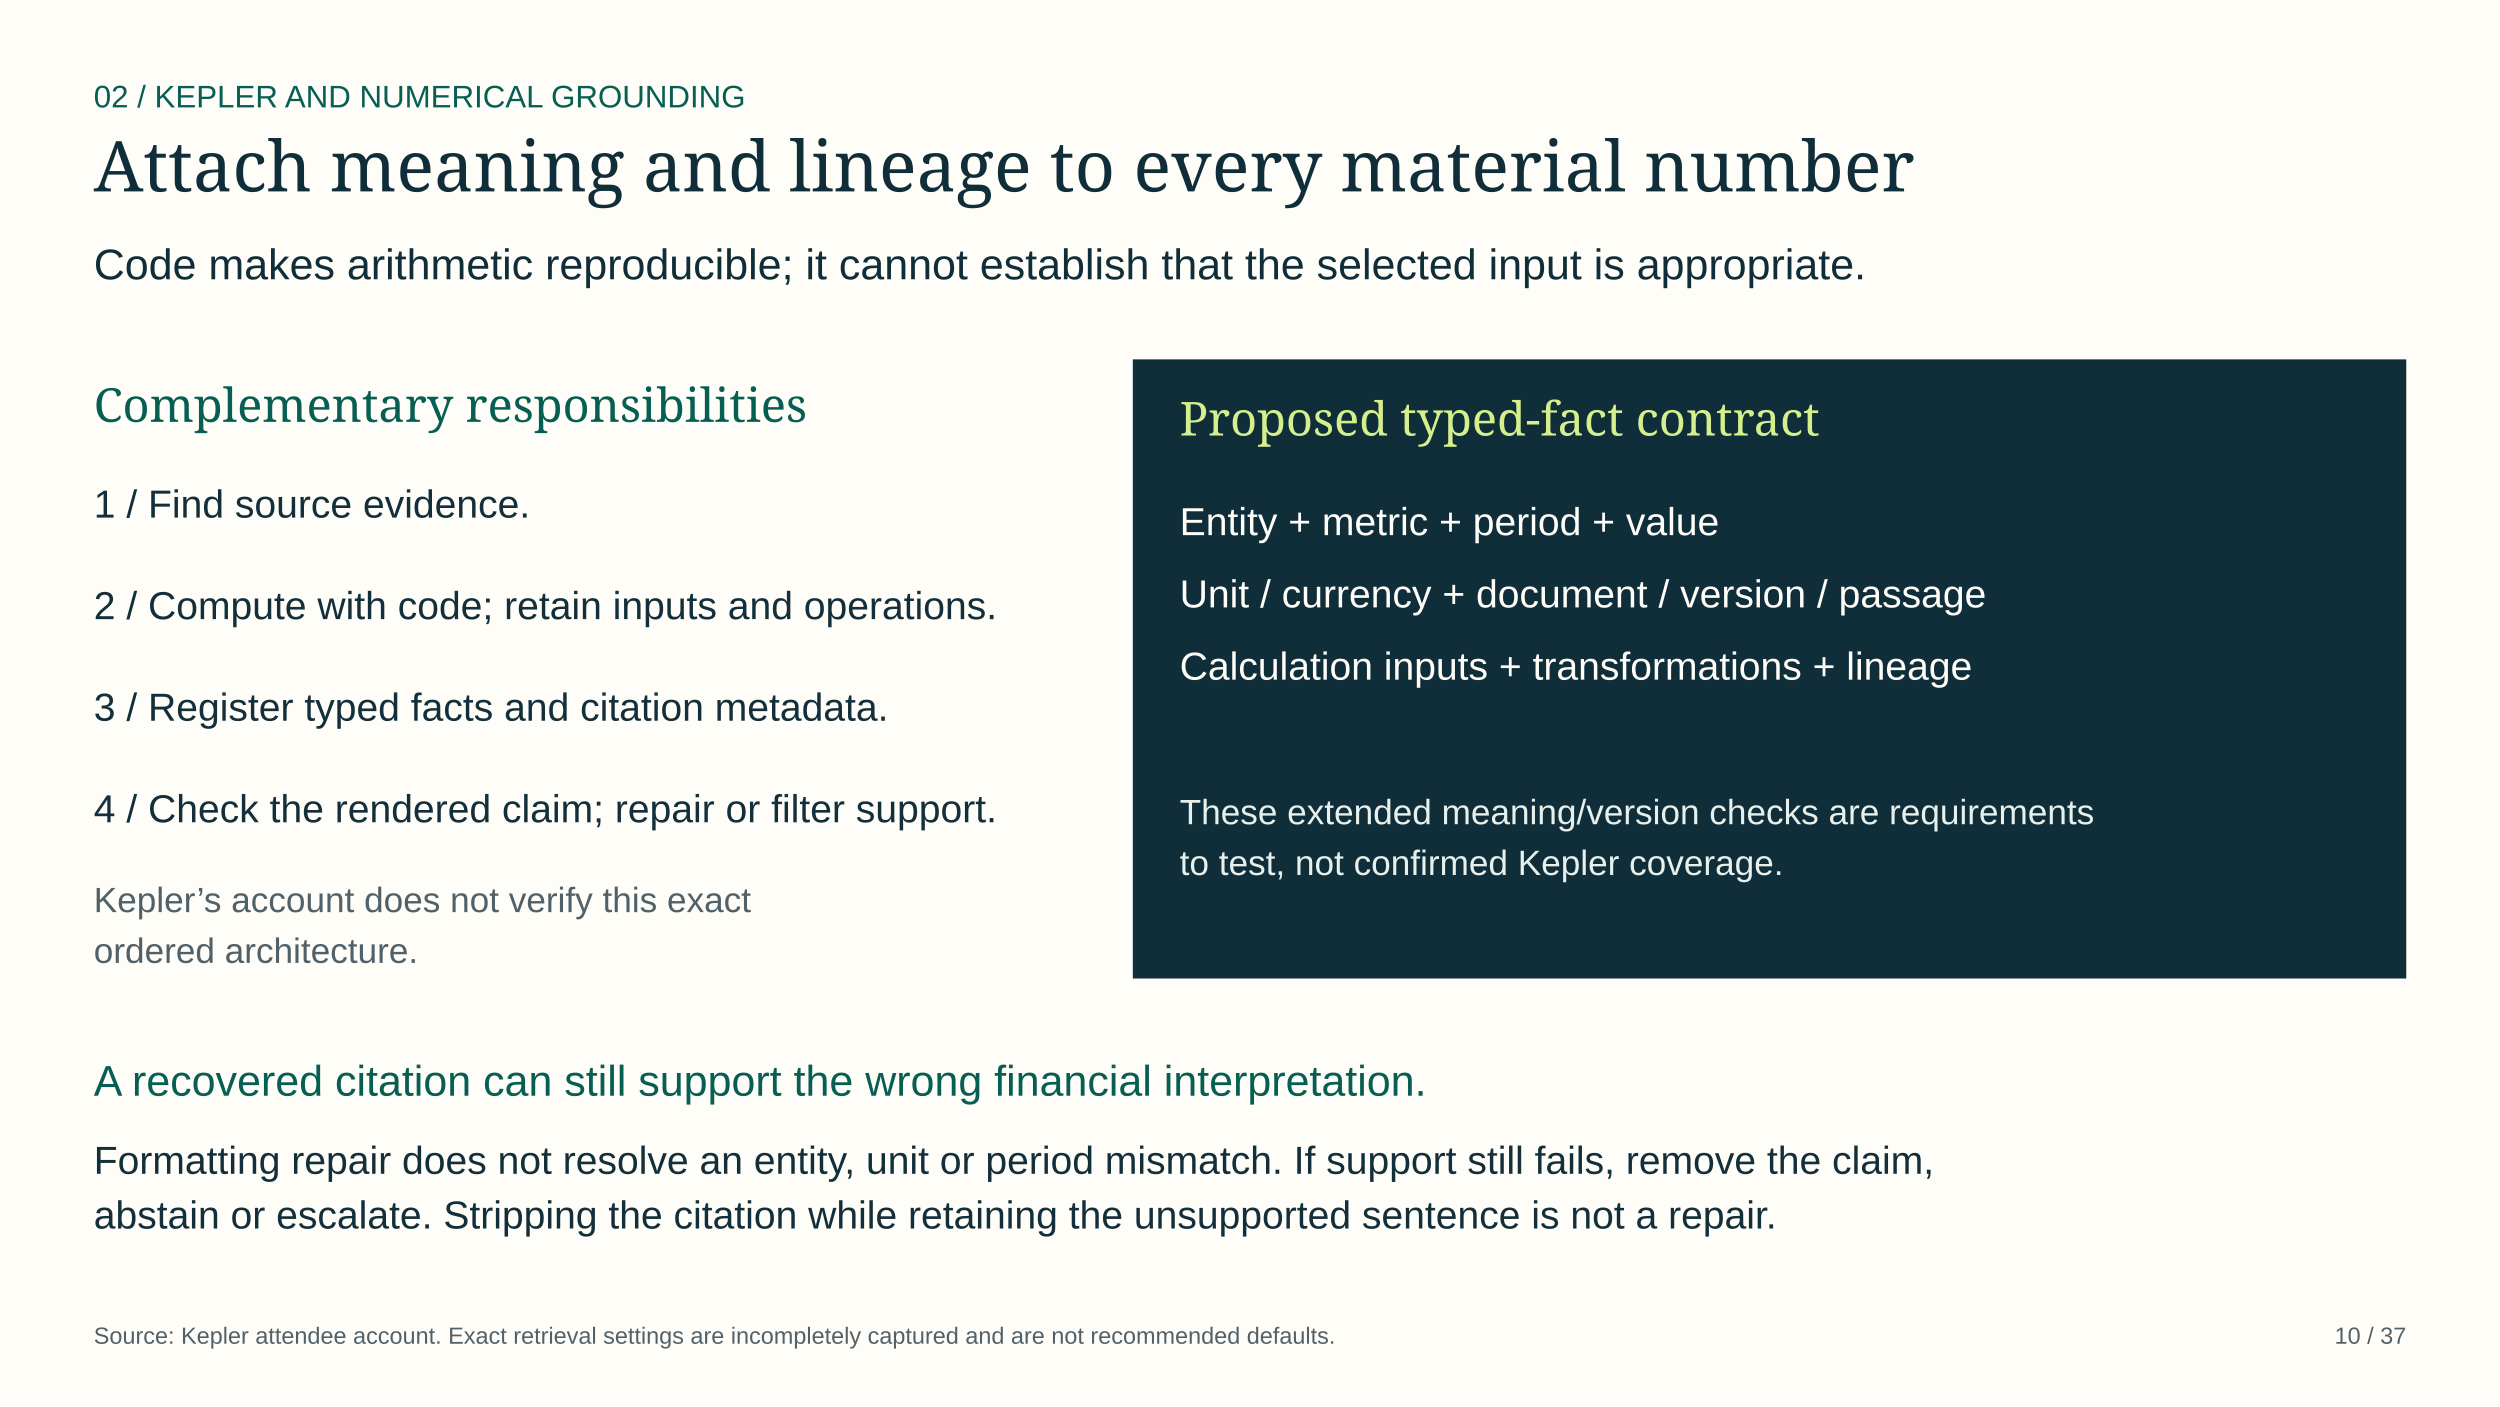
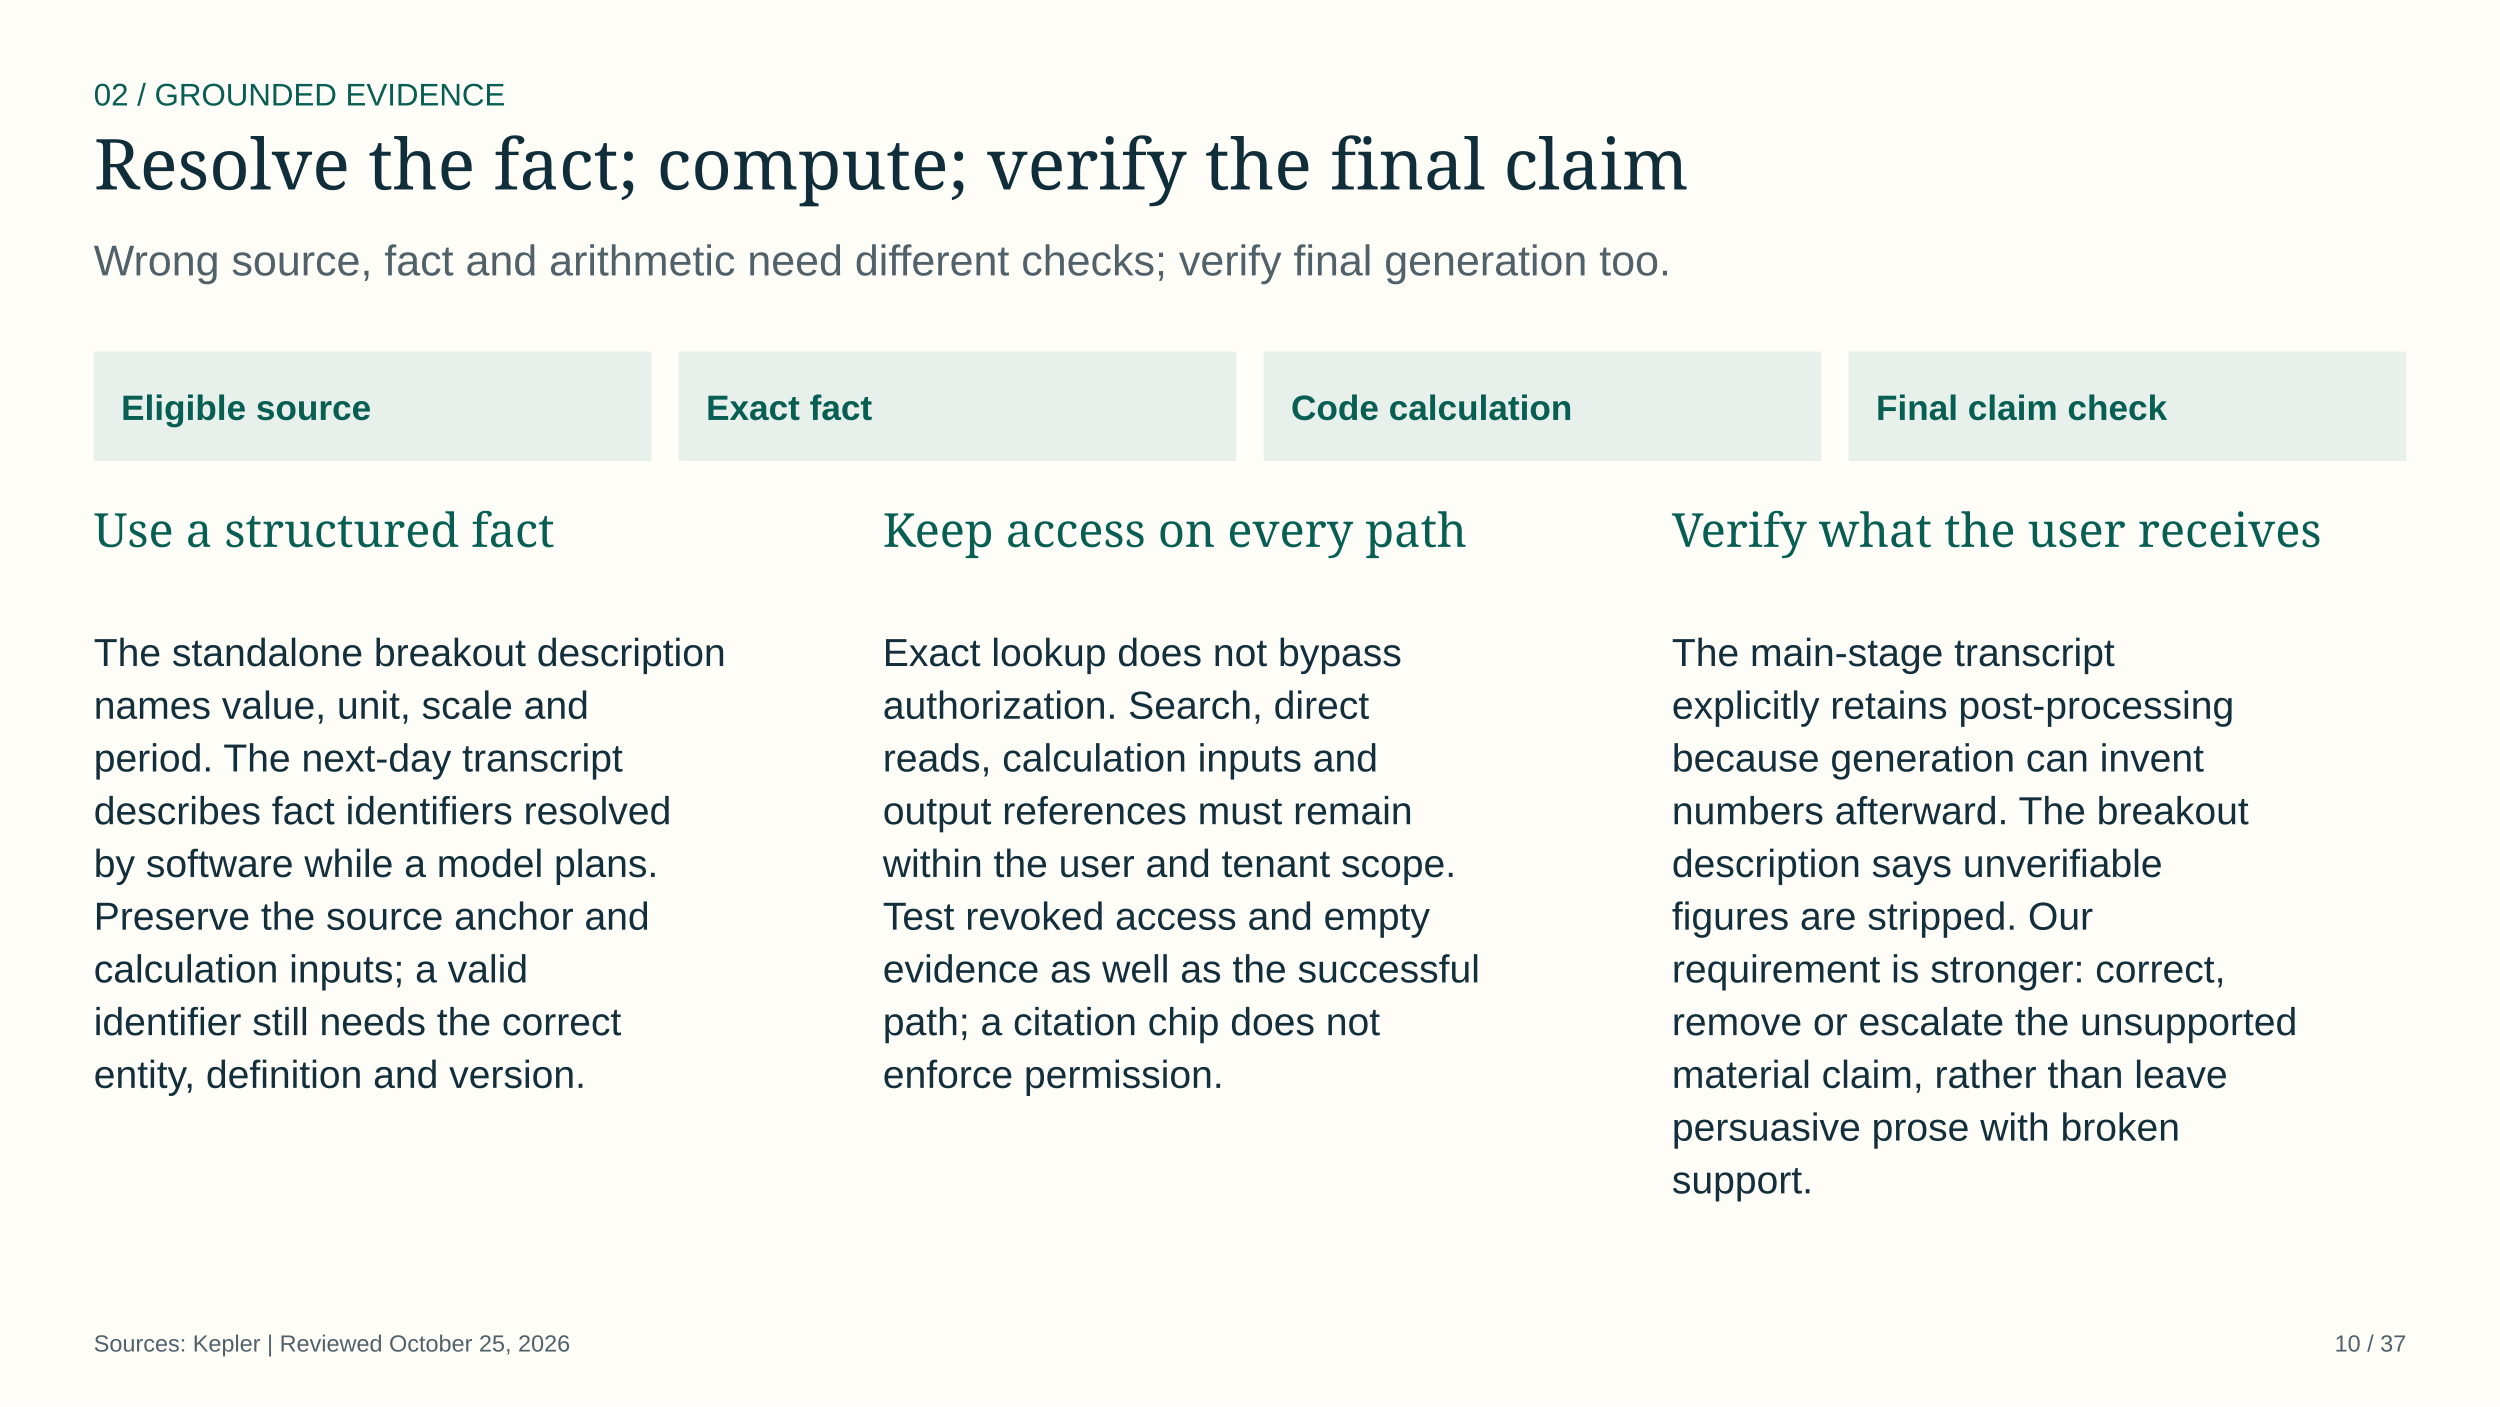
<svg xmlns="http://www.w3.org/2000/svg" viewBox="0 0 1280 720" font-family="Arial" font-size="20" data-pptx-page-role="content">
-   <rect id="background" data-pptx-role="background" width="1280" height="720" fill="#FFFDF7" />
-   <g id="title" data-pptx-bounds="48 40 1184 120" fill="#102E3A">
-     <text x="48" y="55" font-size="16" fill="#075E52">02 / KEPLER AND NUMERICAL GROUNDING</text>
-     <text x="48" y="98" font-family="Cambria" font-size="36">Attach meaning and lineage to every material number</text>
-     <text x="48" y="143" font-size="22">Code makes arithmetic reproducible; it cannot establish that the selected input is appropriate.</text>
+   <rect id="background" data-pptx-role="background" x="0" y="0" width="1280" height="720" fill="#FFFDF7" />
+   <g id="title" data-pptx-bounds="48 38 1184 140">
+     <text x="48" y="54" font-size="16" fill="#075E52">02 / GROUNDED EVIDENCE</text>
+     <text x="48" y="97" font-size="36" font-family="Cambria" fill="#102E3A">Resolve the fact; compute; verify the final claim</text>
+     <text x="48" y="141" font-size="22" fill="#50616A">Wrong source, fact and arithmetic need different checks; verify final generation too.</text>
  </g>
-   <g id="reported-responsibilities" data-pptx-bounds="48 184 500 317" fill="#132F3B">
-     <text x="48" y="216" font-size="24" font-family="Cambria" fill="#075E52">Complementary responsibilities</text>
-     <text x="48" y="265">1 / Find source evidence.</text>
-     <text x="48" y="317">2 / Compute with code; retain inputs and operations.</text>
-     <text x="48" y="369">3 / Register typed facts and citation metadata.</text>
-     <text x="48" y="421">4 / Check the rendered claim; repair or filter support.</text>
-     <text font-size="18" fill="#50616A" x="48" y="467">Kepler’s account does not verify this exact</text>
-     <text font-size="18" fill="#50616A" x="48" y="493">ordered architecture.</text>
+   <g id="method-sequence" data-pptx-bounds="48 180 1184 56">
+     <rect x="48.0" y="180" width="285.5" height="56" fill="#E7F0EA" />
+     <text x="62.0" y="215" font-size="18" fill="#075E52" font-weight="bold">Eligible source</text>
+     <rect x="347.5" y="180" width="285.5" height="56" fill="#E7F0EA" />
+     <text x="361.5" y="215" font-size="18" fill="#075E52" font-weight="bold">Exact fact</text>
+     <rect x="647.0" y="180" width="285.5" height="56" fill="#E7F0EA" />
+     <text x="661.0" y="215" font-size="18" fill="#075E52" font-weight="bold">Code calculation</text>
+     <rect x="946.5" y="180" width="285.5" height="56" fill="#E7F0EA" />
+     <text x="960.5" y="215" font-size="18" fill="#075E52" font-weight="bold">Final claim check</text>
  </g>
-   <g id="fact-contract" data-pptx-bounds="580 184 652 317">
-     <rect x="580" y="184" width="652" height="317" fill="#102E3A" />
-     <text x="604" y="223" font-size="24" font-family="Cambria" fill="#D5EF8C">Proposed typed-fact contract</text>
-     <text fill="#FFFDF7" x="604" y="274">Entity + metric + period + value</text>
-     <text fill="#FFFDF7" x="604" y="311">Unit / currency + document / version / passage</text>
-     <text fill="#FFFDF7" x="604" y="348">Calculation inputs + transformations + lineage</text>
-     <text font-size="18" fill="#E7F0EA" x="604" y="422">These extended meaning/version checks are requirements</text>
-     <text font-size="18" fill="#E7F0EA" x="604" y="448">to test, not confirmed Kepler coverage.</text>
+   <g id="analysis-1" data-pptx-bounds="48 252 365 413">
+     <text x="48" y="280" font-size="24" font-family="Cambria" fill="#075E52">Use a structured fact</text>
+     <text fill="#132F3B" x="48" y="341">The standalone breakout description </text>
+     <text fill="#132F3B" x="48" y="368">names value, unit, scale and </text>
+     <text fill="#132F3B" x="48" y="395">period. The next-day transcript </text>
+     <text fill="#132F3B" x="48" y="422">describes fact identifiers resolved </text>
+     <text fill="#132F3B" x="48" y="449">by software while a model plans. </text>
+     <text fill="#132F3B" x="48" y="476">Preserve the source anchor and </text>
+     <text fill="#132F3B" x="48" y="503">calculation inputs; a valid </text>
+     <text fill="#132F3B" x="48" y="530">identifier still needs the correct </text>
+     <text fill="#132F3B" x="48" y="557">entity, definition and version.</text>
  </g>
-   <g id="failed-support" data-pptx-bounds="48 533 1184 116" fill="#132F3B">
-     <text x="48" y="561" font-size="22" fill="#075E52">A recovered citation can still support the wrong financial interpretation.</text>
-     <text x="48" y="601">Formatting repair does not resolve an entity, unit or period mismatch. If support still fails, remove the claim,</text>
-     <text x="48" y="629">abstain or escalate. Stripping the citation while retaining the unsupported sentence is not a repair.</text>
+   <g id="analysis-2" data-pptx-bounds="452 252 365 413">
+     <text x="452" y="280" font-size="24" font-family="Cambria" fill="#075E52">Keep access on every path</text>
+     <text fill="#132F3B" x="452" y="341">Exact lookup does not bypass </text>
+     <text fill="#132F3B" x="452" y="368">authorization. Search, direct </text>
+     <text fill="#132F3B" x="452" y="395">reads, calculation inputs and </text>
+     <text fill="#132F3B" x="452" y="422">output references must remain </text>
+     <text fill="#132F3B" x="452" y="449">within the user and tenant scope. </text>
+     <text fill="#132F3B" x="452" y="476">Test revoked access and empty </text>
+     <text fill="#132F3B" x="452" y="503">evidence as well as the successful </text>
+     <text fill="#132F3B" x="452" y="530">path; a citation chip does not </text>
+     <text fill="#132F3B" x="452" y="557">enforce permission.</text>
  </g>
-   <g id="footer" data-pptx-role="footer" data-pptx-bounds="48 670 1184 30" font-size="12" fill="#50616A">
-     <text x="48" y="688">Source: Kepler attendee account. Exact retrieval settings are incompletely captured and are not recommended defaults.</text>
-     <text x="1232" y="688" text-anchor="end">10 / 37</text>
+   <g id="analysis-3" data-pptx-bounds="856 252 365 413">
+     <text x="856" y="280" font-size="24" font-family="Cambria" fill="#075E52">Verify what the user receives</text>
+     <text fill="#132F3B" x="856" y="341">The main-stage transcript </text>
+     <text fill="#132F3B" x="856" y="368">explicitly retains post-processing </text>
+     <text fill="#132F3B" x="856" y="395">because generation can invent </text>
+     <text fill="#132F3B" x="856" y="422">numbers afterward. The breakout </text>
+     <text fill="#132F3B" x="856" y="449">description says unverifiable </text>
+     <text fill="#132F3B" x="856" y="476">figures are stripped. Our </text>
+     <text fill="#132F3B" x="856" y="503">requirement is stronger: correct, </text>
+     <text fill="#132F3B" x="856" y="530">remove or escalate the unsupported </text>
+     <text fill="#132F3B" x="856" y="557">material claim, rather than leave </text>
+     <text fill="#132F3B" x="856" y="584">persuasive prose with broken </text>
+     <text fill="#132F3B" x="856" y="611">support.</text>
+   </g>
+   <g id="footer" data-pptx-bounds="48 674 1184 26" fill="#50616A" font-size="12">
+     <text x="48" y="692">Sources: Kepler | Reviewed October 25, 2026</text>
+     <text x="1232" y="692" text-anchor="end">10 / 37</text>
  </g>
</svg>
